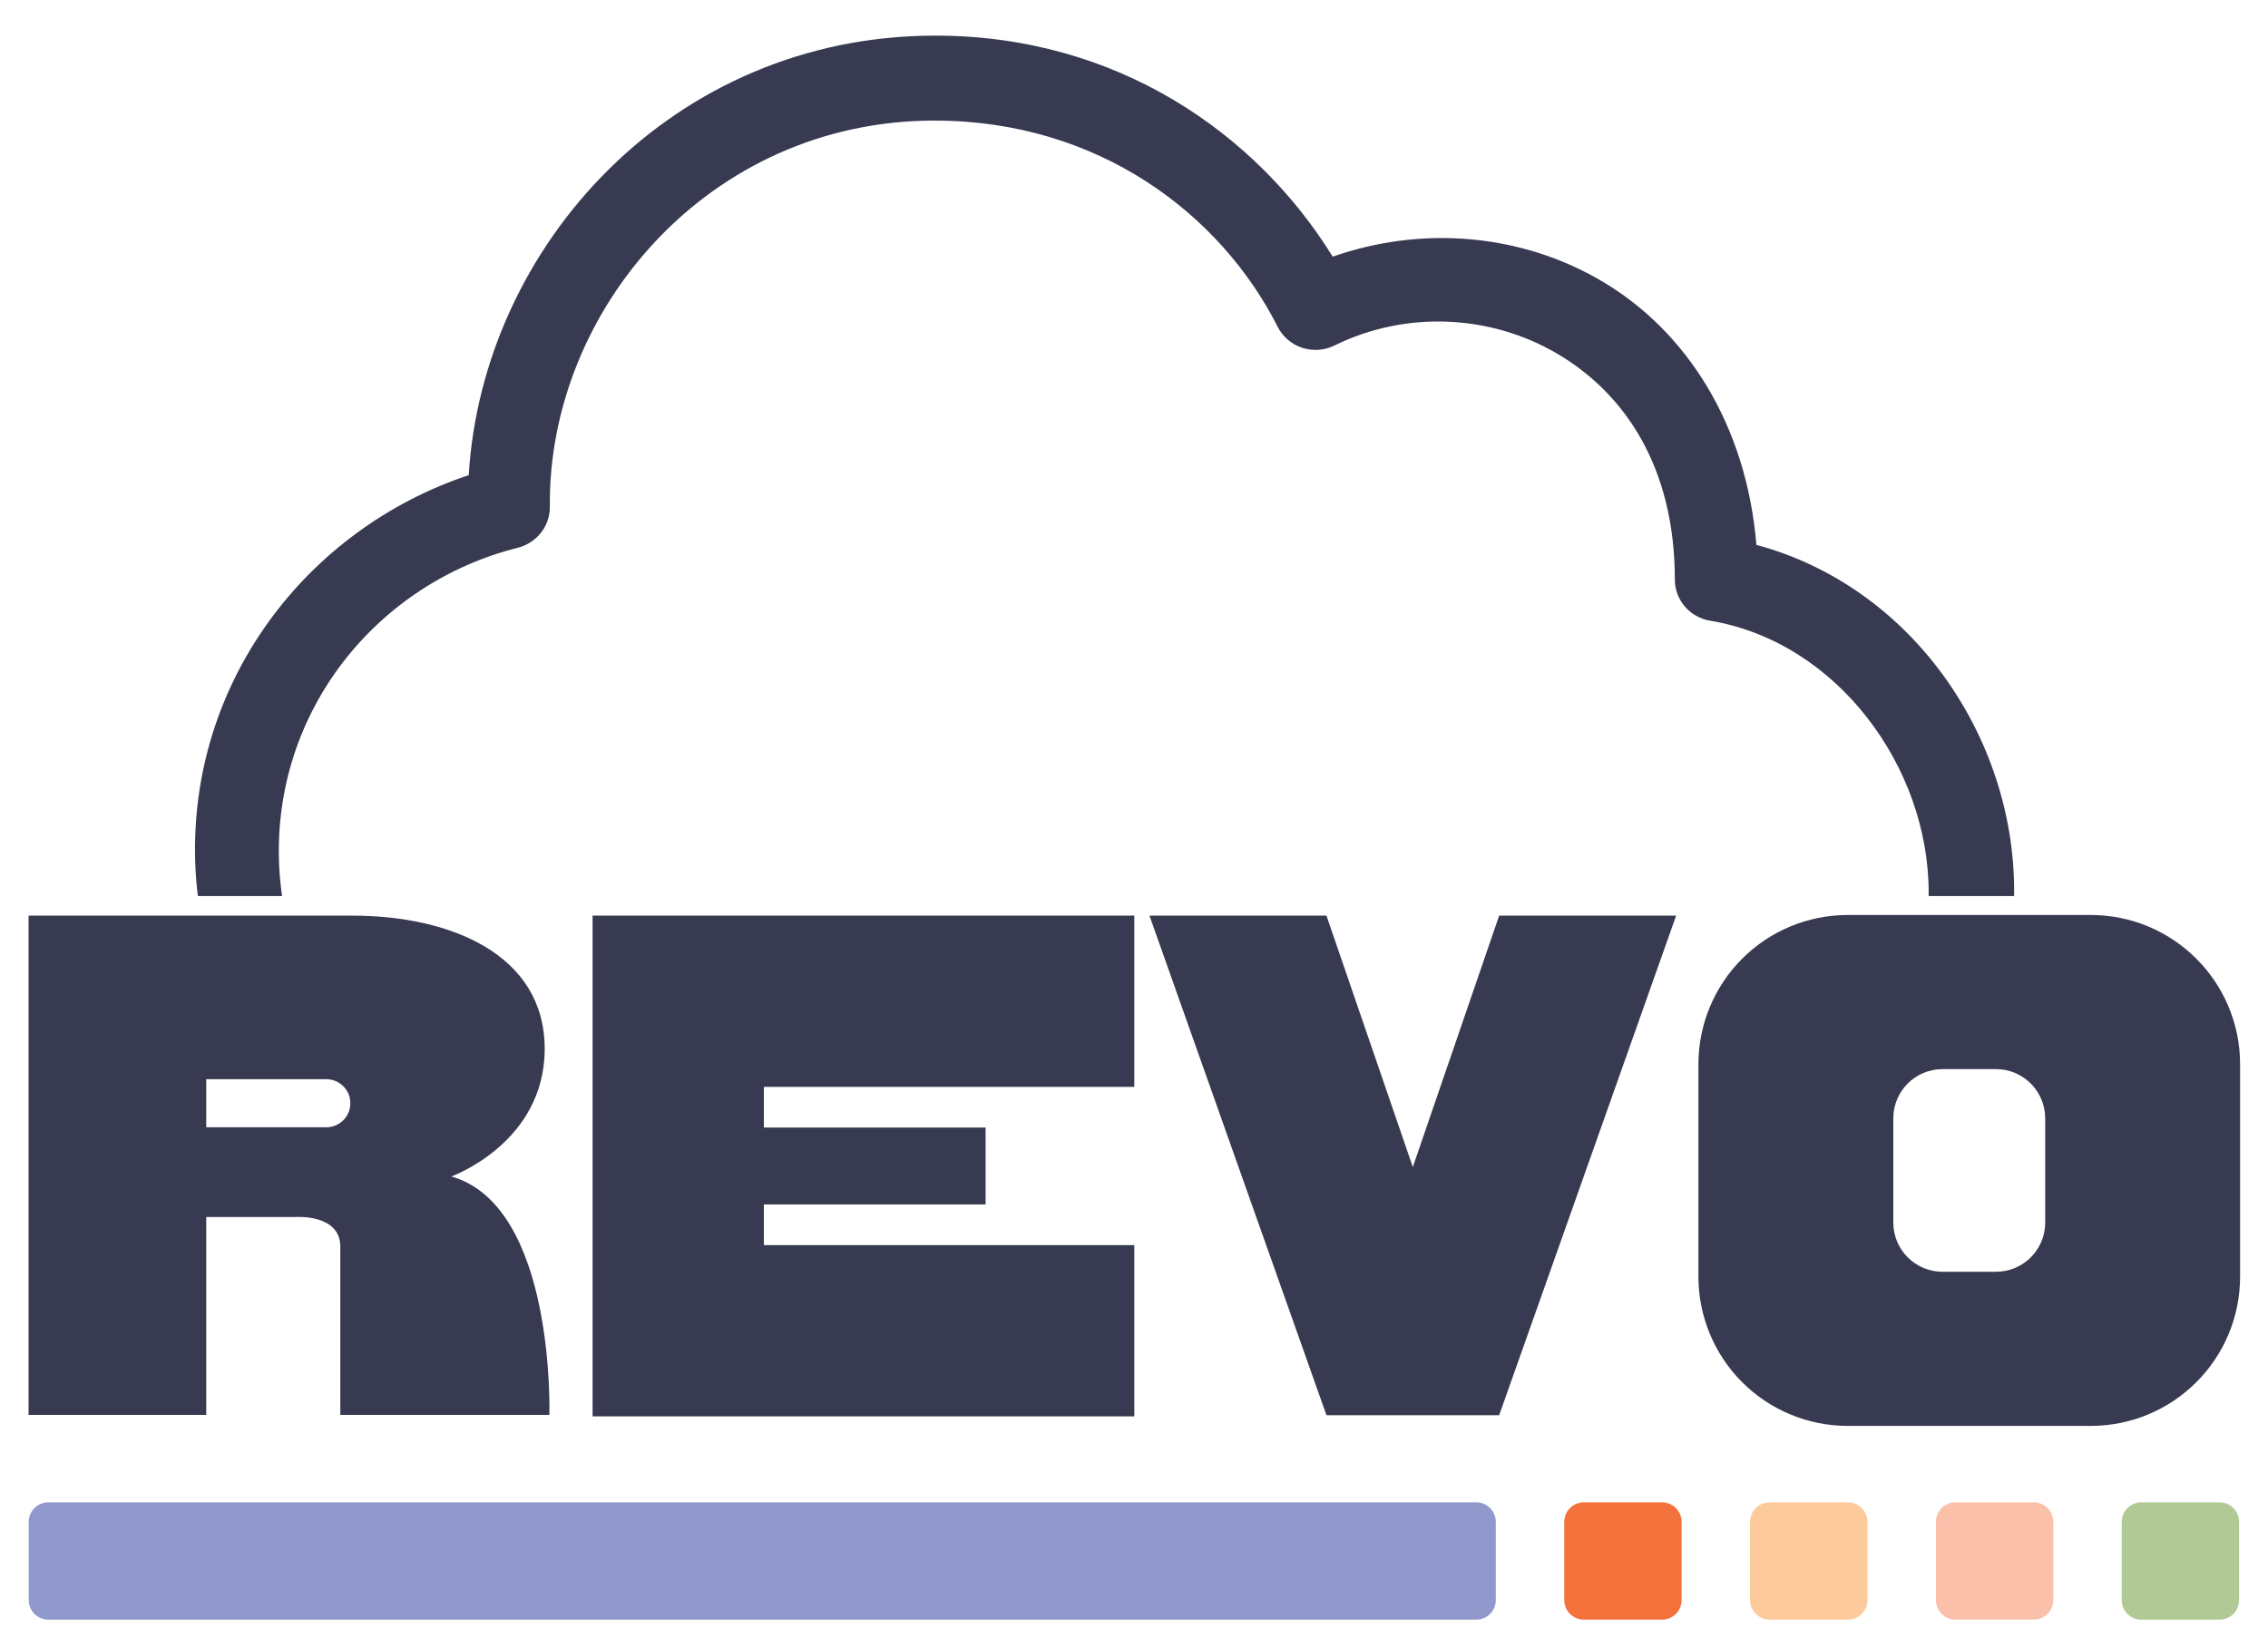
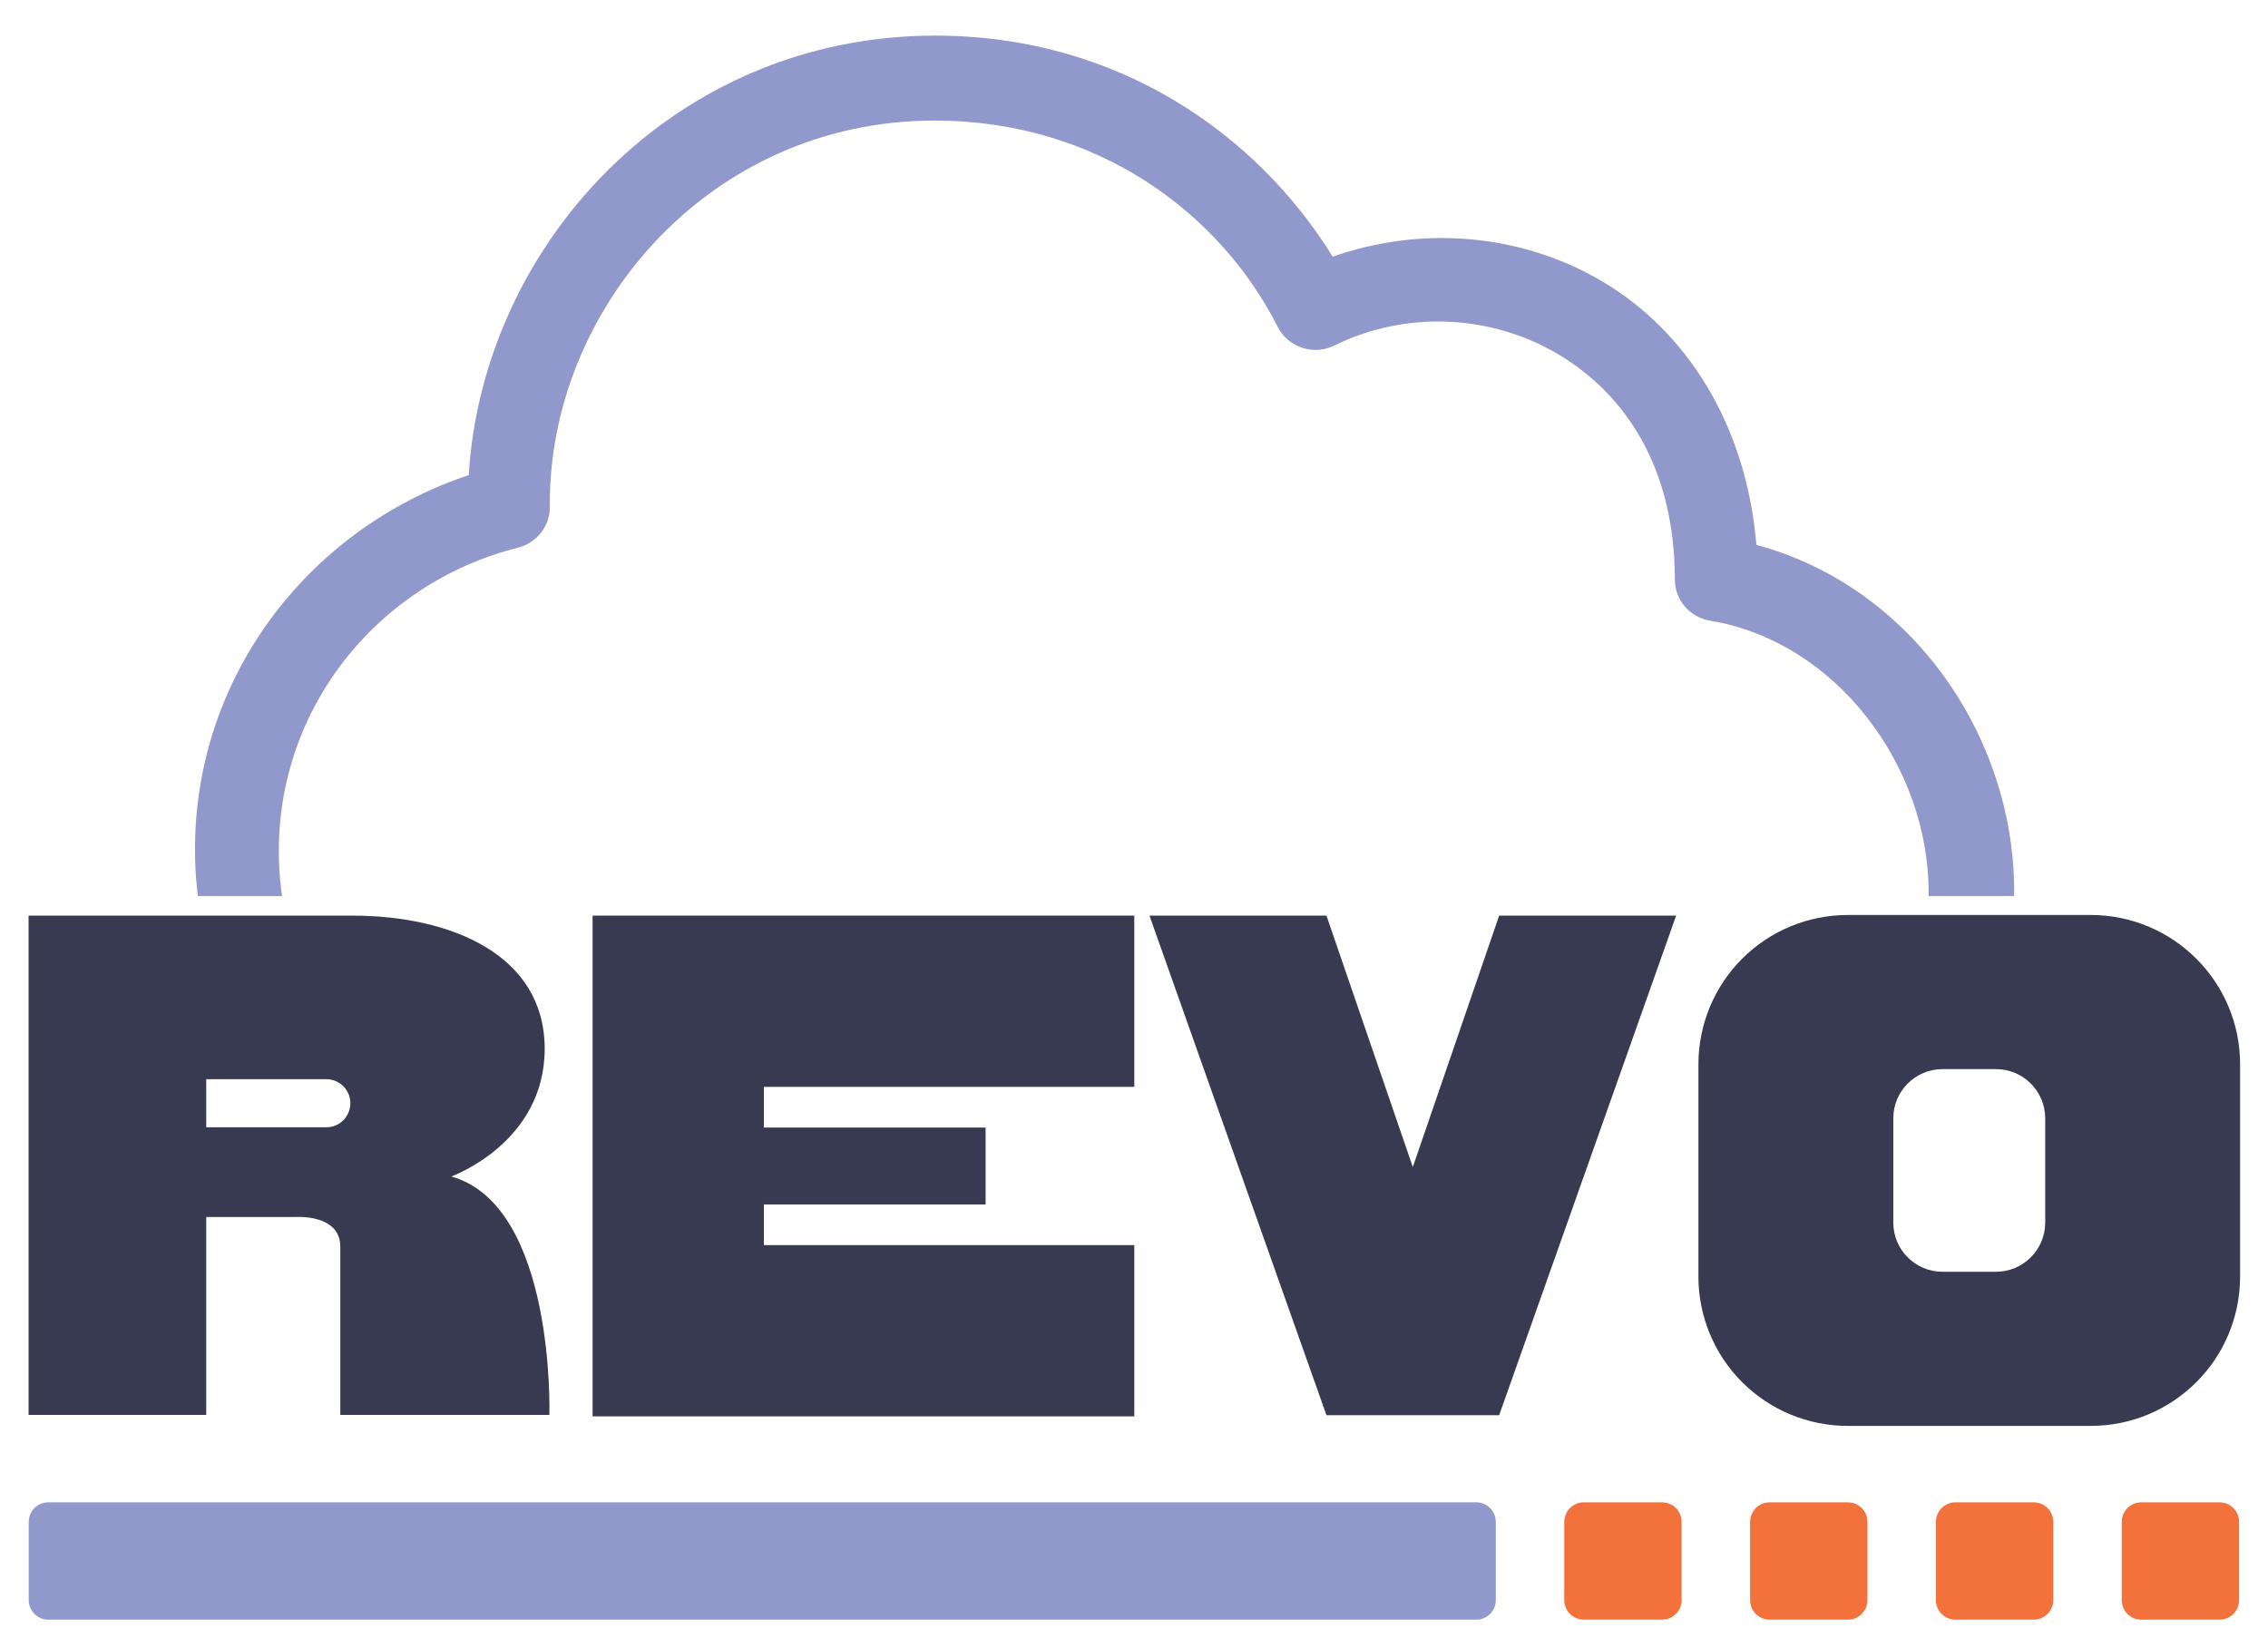
<svg xmlns="http://www.w3.org/2000/svg" version="1.1" id="Layer_1" x="0px" y="0px" width="565.898px" height="411.111px" viewBox="0 0 565.898 411.111" enable-background="new 0 0 565.898 411.111" xml:space="preserve">
  <g>
    <g>
-       <path fill="#373A50" d="M438.248,135.987c-2.521-30.152-17.53-53.375-38.431-65.735c-20.189-11.961-44.955-14.025-67.285-6.194    C313.497,33.298,278.705,8.89,233.383,8.89c-65.468,0-112.948,52.386-116.428,109.688c-40.66,13.552-69.745,51.826-68.243,96.72    c0.09,2.806,0.319,5.584,0.659,8.325h21.013c-0.387-2.65-0.636-5.344-0.75-8.079c-1.523-38.005,24.378-70.044,59.646-78.862    c4.707-1.234,7.982-5.451,7.913-10.253c-0.478-48.888,39.546-96.337,95.985-96.337c41,0,71.43,23.444,85.595,51.422    c1.249,2.489,3.435,4.373,6.096,5.271c2.659,0.876,5.571,0.695,8.098-0.561c17.802-8.771,39.017-7.763,55.732,2.133    c16.715,9.893,29.197,28.222,29.197,56.291c0,2.536,0.935,4.89,2.479,6.708c1.573,1.816,3.751,3.118,6.277,3.544    c31.701,5.251,54.579,36.479,54.579,67.869c0,0.291,0,0.581-0.024,0.854h21.329c0.024-0.405,0.024-0.835,0.024-1.235    C502.56,183.798,476.998,146.42,438.248,135.987" />
+       <path fill="#9198CB" d="M438.248,135.987c-2.521-30.152-17.53-53.375-38.431-65.735c-20.189-11.961-44.955-14.025-67.285-6.194    C313.497,33.298,278.705,8.89,233.383,8.89c-65.468,0-112.948,52.386-116.428,109.688c-40.66,13.552-69.745,51.826-68.243,96.72    c0.09,2.806,0.319,5.584,0.659,8.325h21.013c-0.387-2.65-0.636-5.344-0.75-8.079c-1.523-38.005,24.378-70.044,59.646-78.862    c4.707-1.234,7.982-5.451,7.913-10.253c-0.478-48.888,39.546-96.337,95.985-96.337c41,0,71.43,23.444,85.595,51.422    c1.249,2.489,3.435,4.373,6.096,5.271c2.659,0.876,5.571,0.695,8.098-0.561c17.802-8.771,39.017-7.763,55.732,2.133    c16.715,9.893,29.197,28.222,29.197,56.291c0,2.536,0.935,4.89,2.479,6.708c1.573,1.816,3.751,3.118,6.277,3.544    c31.701,5.251,54.579,36.479,54.579,67.869c0,0.291,0,0.581-0.024,0.854h21.329c0.024-0.405,0.024-0.835,0.024-1.235    C502.56,183.798,476.998,146.42,438.248,135.987" />
      <path fill="#9198CB" d="M368.341,404.222H12.051c-2.696,0-4.88-2.184-4.88-4.881v-19.522c0-2.698,2.184-4.881,4.88-4.881h356.29    c2.698,0,4.881,2.183,4.881,4.881v19.522C373.222,402.038,371.039,404.222,368.341,404.222" />
-       <path fill="#FBC0AA" d="M507.439,404.222h-19.522c-2.697,0-4.881-2.184-4.881-4.881v-19.522c0-2.698,2.184-4.881,4.881-4.881    h19.522c2.698,0,4.881,2.183,4.881,4.881v19.522C512.32,402.038,510.138,404.222,507.439,404.222" />
-       <path fill="#FDCA9B" d="M461.073,404.222h-19.522c-2.697,0-4.881-2.184-4.881-4.881v-19.522c0-2.698,2.184-4.881,4.881-4.881    h19.522c2.698,0,4.881,2.183,4.881,4.881v19.522C465.954,402.038,463.771,404.222,461.073,404.222" />
+       <path fill="#F3713A" d="M507.439,404.222h-19.522c-2.697,0-4.881-2.184-4.881-4.881v-19.522c0-2.698,2.184-4.881,4.881-4.881    h19.522c2.698,0,4.881,2.183,4.881,4.881v19.522C512.32,402.038,510.138,404.222,507.439,404.222" />
+       <path fill="#F3713A" d="M461.073,404.222h-19.522c-2.697,0-4.881-2.184-4.881-4.881v-19.522c0-2.698,2.184-4.881,4.881-4.881    h19.522c2.698,0,4.881,2.183,4.881,4.881v19.522C465.954,402.038,463.771,404.222,461.073,404.222" />
      <path fill="#F3713A" d="M414.707,404.222h-19.522c-2.697,0-4.881-2.184-4.881-4.881v-19.522c0-2.698,2.184-4.881,4.881-4.881    h19.522c2.698,0,4.881,2.183,4.881,4.881v19.522C419.588,402.038,417.405,404.222,414.707,404.222" />
-       <path fill="#B1C995" d="M553.807,404.222h-19.523c-2.697,0-4.88-2.184-4.88-4.881v-19.522c0-2.698,2.183-4.881,4.88-4.881h19.523    c2.697,0,4.88,2.183,4.88,4.881v19.522C558.687,402.038,556.504,404.222,553.807,404.222" />
+       <path fill="#F3713A" d="M553.807,404.222h-19.523c-2.697,0-4.88-2.184-4.88-4.881v-19.522c0-2.698,2.183-4.881,4.88-4.881h19.523    c2.697,0,4.88,2.183,4.88,4.881v19.522C558.687,402.038,556.504,404.222,553.807,404.222" />
    </g>
    <g>
      <path fill="#373A50" d="M137.078,353.122H84.912V311.13c0-8.296-11.321-7.394-11.321-7.394H51.46v49.385H7.126V228.514h80.787    c24.473,0,47.994,9.684,47.994,33.23s-23.302,31.867-23.302,31.867C138.664,300.979,137.078,353.122,137.078,353.122z     M85.668,279.581c1.716-1.717,2.229-4.299,1.3-6.542c-0.929-2.242-3.118-3.705-5.545-3.706H51.458v12.003h29.965    c1.593,0.006,3.122-0.627,4.245-1.757V279.581z" />
      <path fill="#373A50" d="M190.599,271.253v10.15h55.321v19.193h-55.321v10.15h92.424v42.74H147.859V228.513h135.164v42.74H190.599z    " />
      <path fill="#373A50" d="M418.222,228.513l-44.16,124.679h-43.093l-44.16-124.679h44.16l21.547,62.75l21.546-62.75H418.222z" />
    </g>
    <g>
      <path fill="#373A50" d="M558.935,265.615v52.989c-0.001,20.576-16.682,37.257-37.259,37.258h-60.638    c-9.882,0.002-19.36-3.923-26.348-10.91c-6.988-6.988-10.912-16.466-10.91-26.348v-52.989c-0.002-9.882,3.923-19.359,10.91-26.347    s16.465-10.912,26.347-10.911h60.638C542.252,228.358,558.933,245.038,558.935,265.615z M510.307,279.098    c-0.003-6.783-5.504-12.278-12.286-12.275h-13.343c-6.777,0.003-12.271,5.496-12.272,12.273v26.027    c0.002,6.777,5.495,12.271,12.272,12.273h13.343c6.782,0.004,12.283-5.491,12.287-12.273L510.307,279.098z" />
    </g>
  </g>
</svg>
